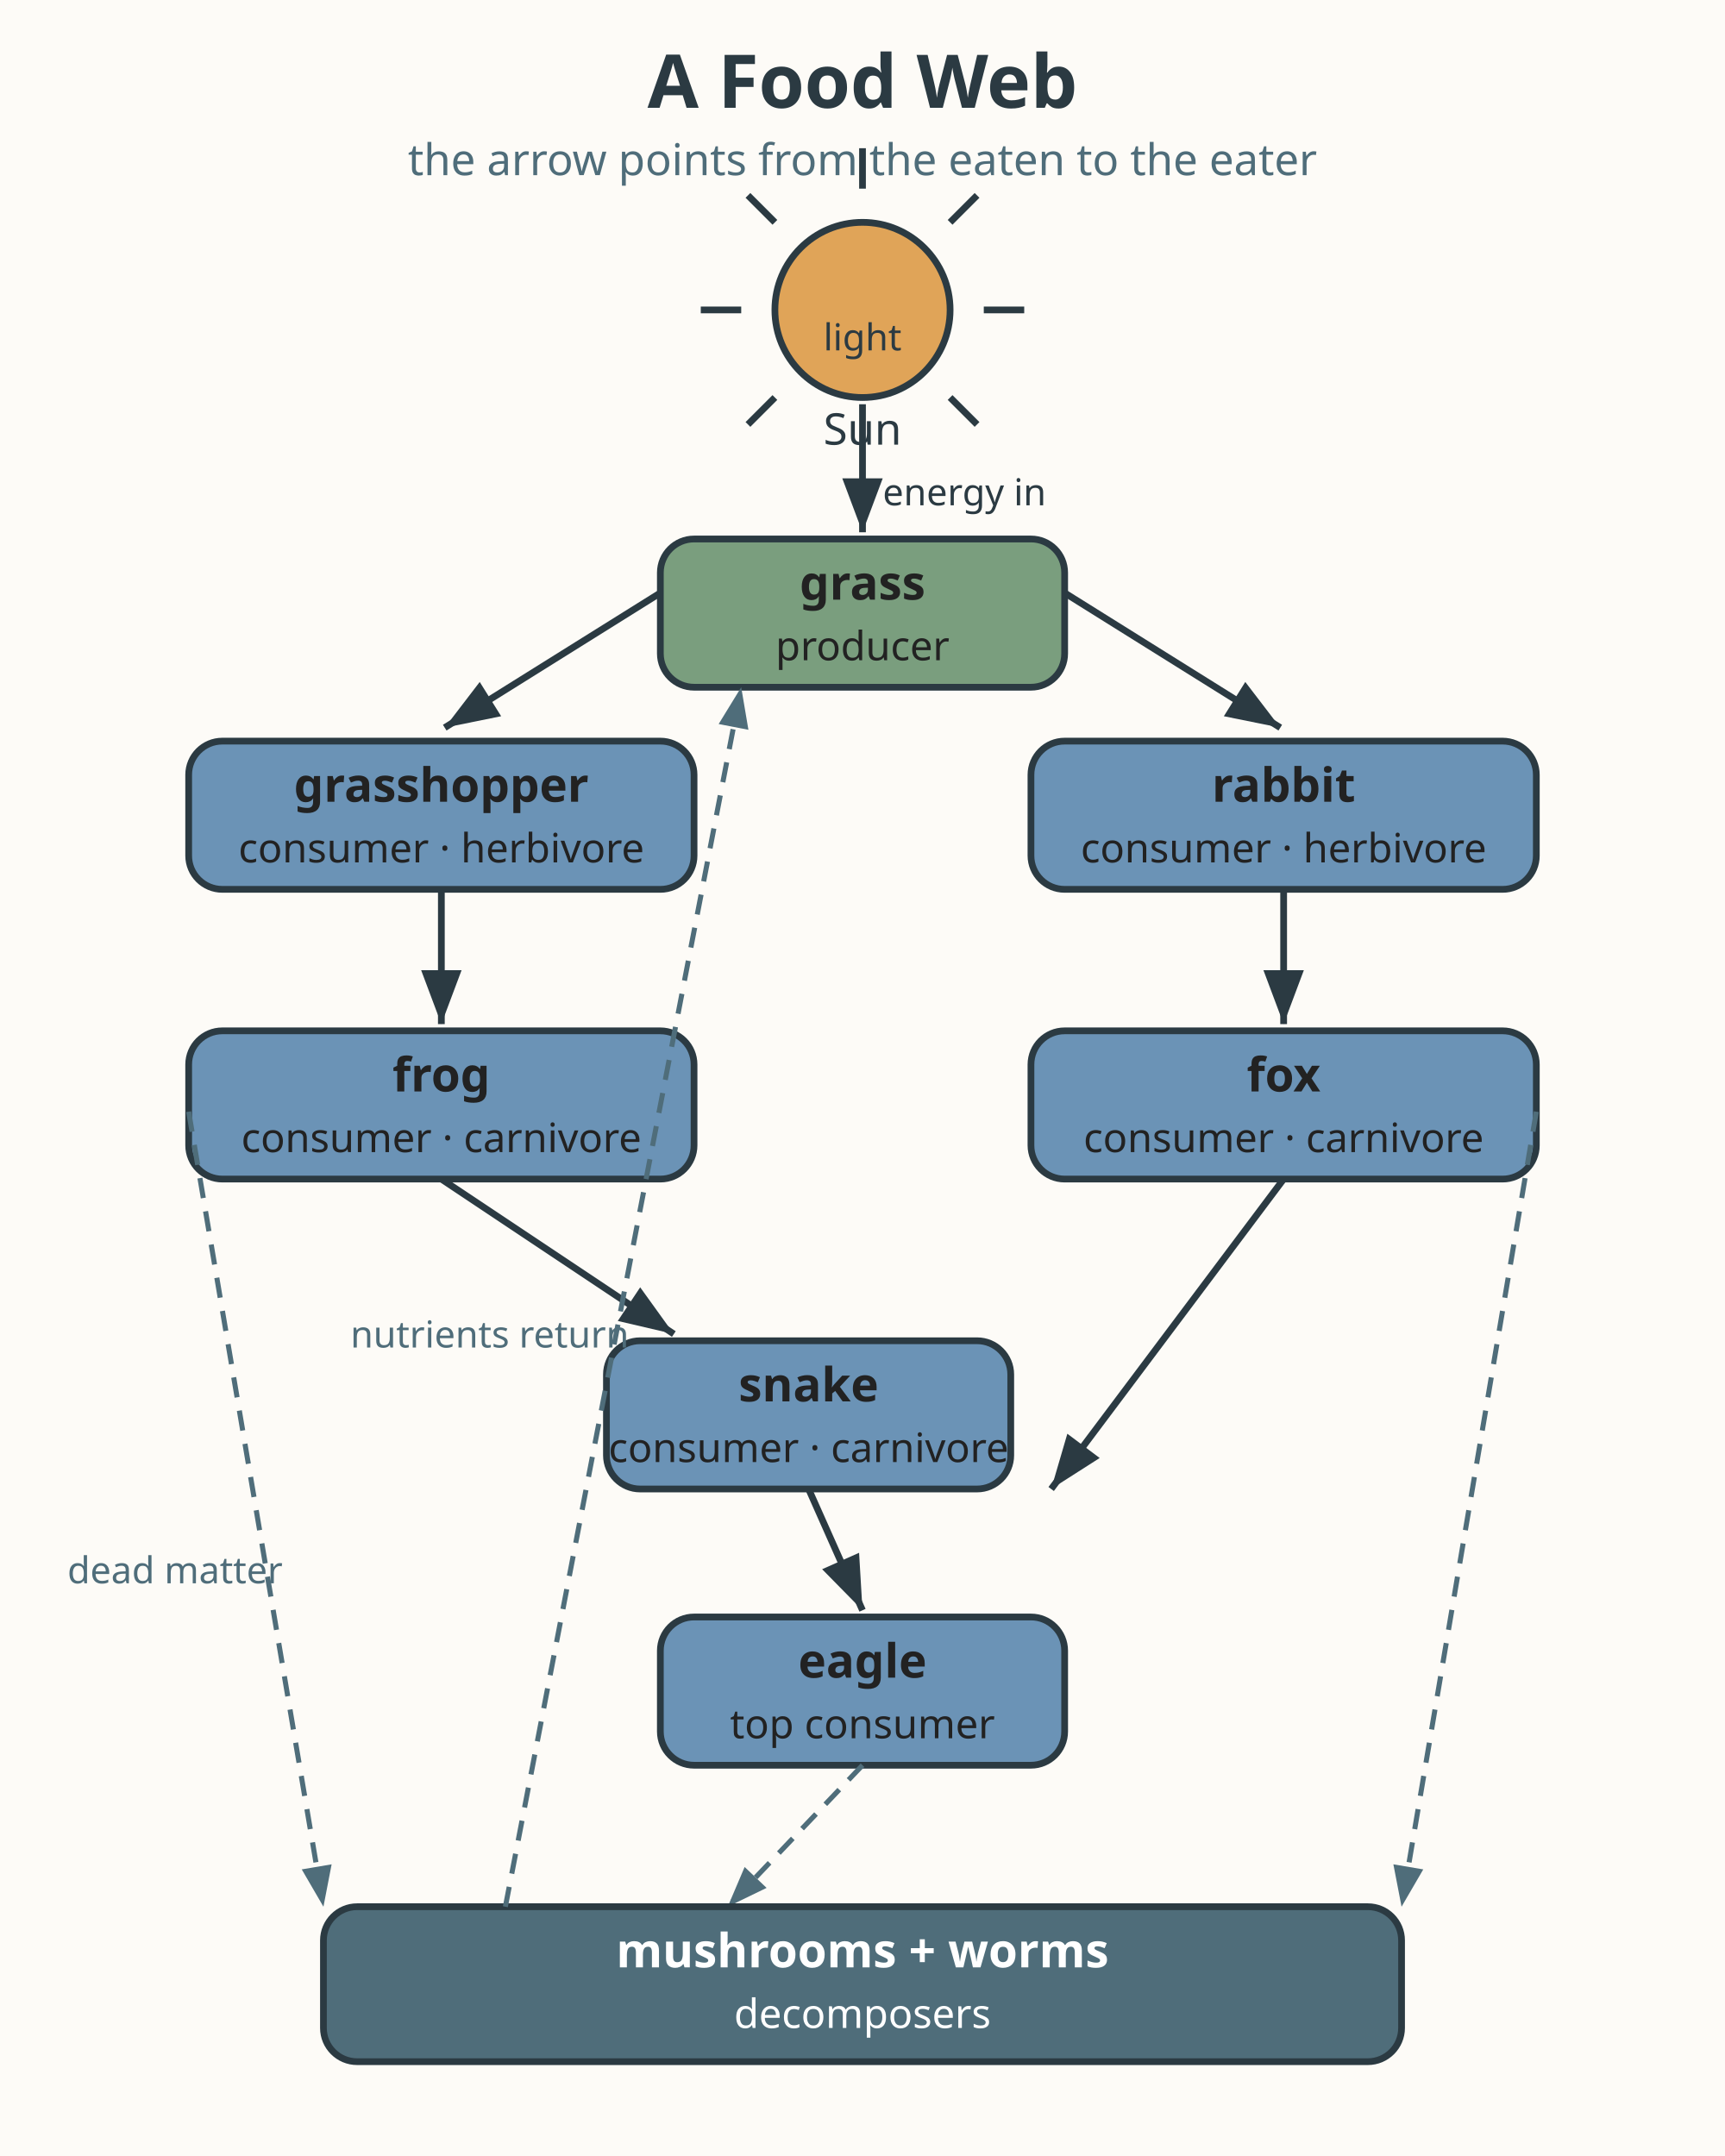
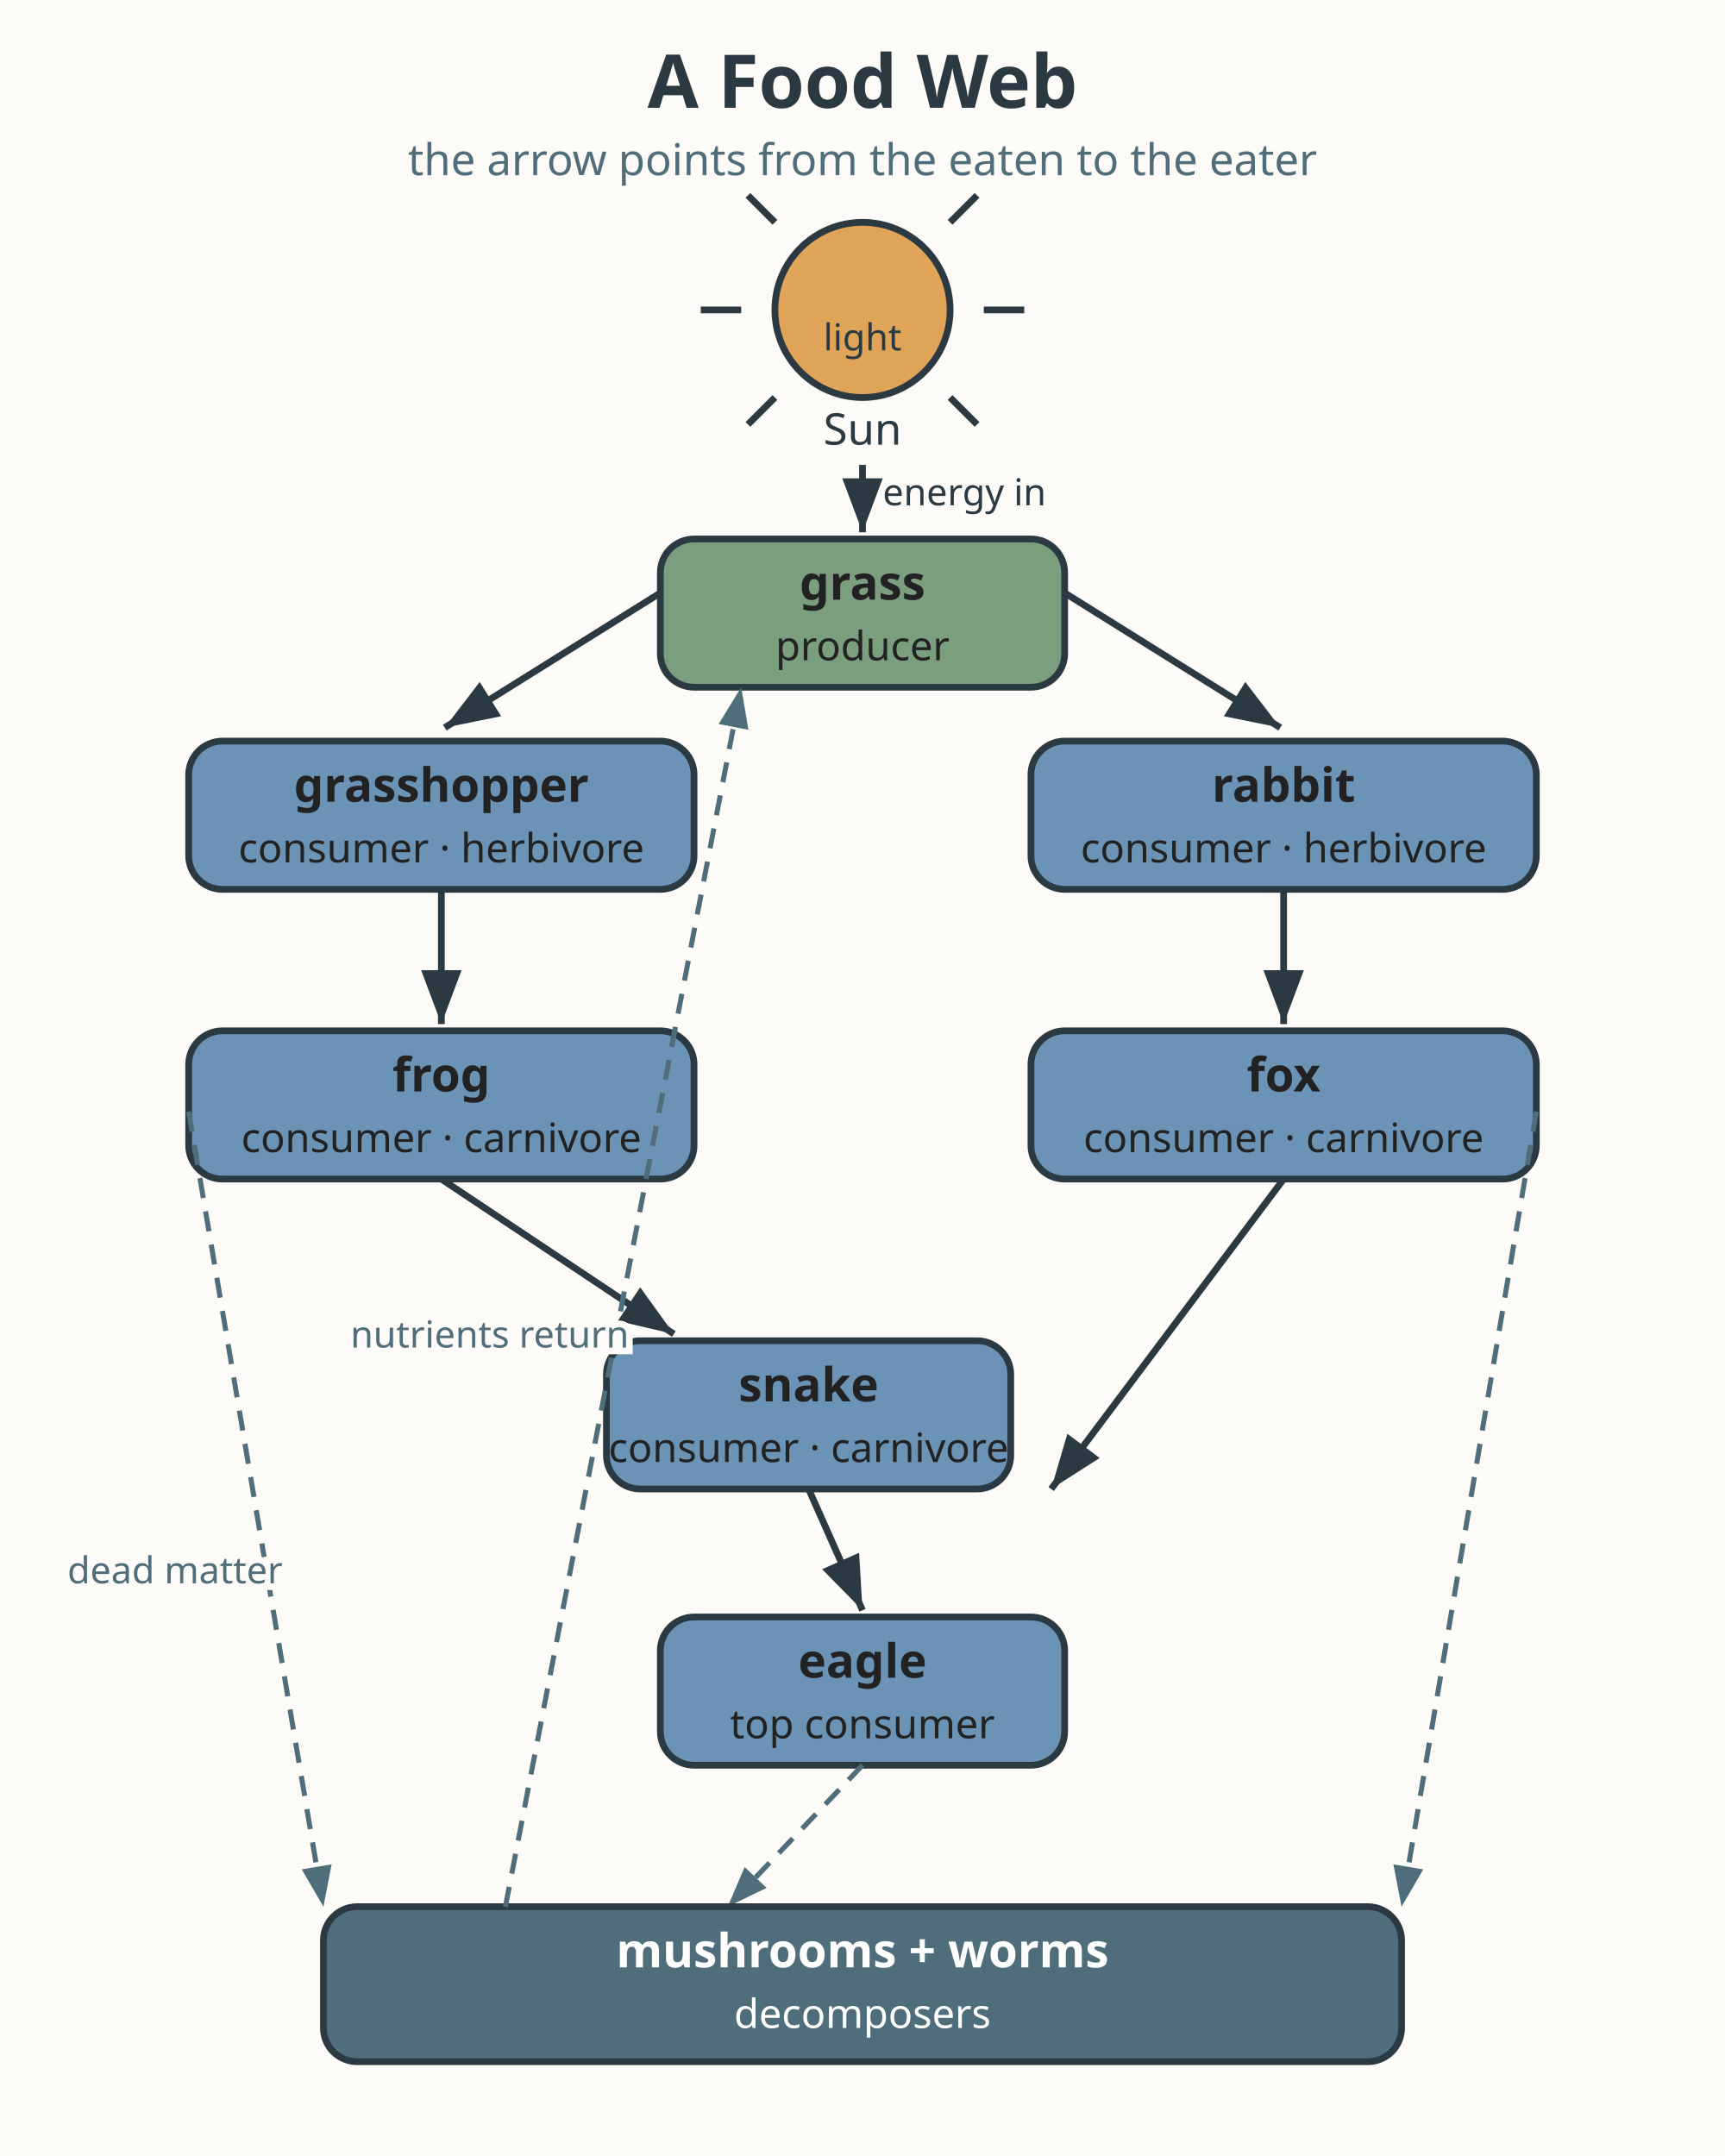
<svg xmlns="http://www.w3.org/2000/svg" viewBox="0 0 512 640" role="img" aria-labelledby="title-L-05-007-01-food-web desc-L-05-007-01-food-web">
  <rect width="512" height="640" fill="#fdfbf7" />
  <defs>
    <marker id="arr-L-05-007-01-food-web" markerWidth="10" markerHeight="10" refX="8" refY="3" orient="auto" markerUnits="strokeWidth">
      <path d="M0,0 L8,3 L0,6 Z" fill="#2b3a42" />
    </marker>
    <marker id="arrD-L-05-007-01-food-web" markerWidth="10" markerHeight="10" refX="8" refY="3" orient="auto" markerUnits="strokeWidth">
      <path d="M0,0 L8,3 L0,6 Z" fill="#4f6d7a" />
    </marker>
  </defs>
  <text x="256" y="32" text-anchor="middle" font-family="sans-serif" font-size="22" font-weight="bold" fill="#2b3a42">A Food Web</text>
  <text x="256" y="52" text-anchor="middle" font-family="sans-serif" font-size="13" fill="#4f6d7a">the arrow points from the eaten to the eater</text>
  <circle cx="256" cy="92" r="26" fill="#e0a458" stroke="#2b3a42" stroke-width="2" />
  <g stroke="#2b3a42" stroke-width="2">
-     <line x1="256" y1="56" x2="256" y2="44" />
    <line x1="220" y1="92" x2="208" y2="92" />
    <line x1="292" y1="92" x2="304" y2="92" />
    <line x1="230" y1="66" x2="222" y2="58" />
    <line x1="282" y1="66" x2="290" y2="58" />
    <line x1="230" y1="118" x2="222" y2="126" />
    <line x1="282" y1="118" x2="290" y2="126" />
  </g>
  <text x="256" y="132" text-anchor="middle" font-family="sans-serif" font-size="13" fill="#2b3a42">Sun</text>
  <text x="256" y="104" text-anchor="middle" font-family="sans-serif" font-size="11" fill="#2b3a42">light</text>
-   <line x1="256" y1="120" x2="256" y2="158" stroke="#2b3a42" stroke-width="2" marker-end="url(#arr-L-05-007-01-food-web)" />
+   <line x1="256" y1="138" x2="256" y2="158" stroke="#2b3a42" stroke-width="2" marker-end="url(#arr-L-05-007-01-food-web)" />
  <text x="262" y="150" font-family="sans-serif" font-size="11" fill="#2b3a42">energy in</text>
  <rect x="196" y="160" width="120" height="44" rx="10" fill="#7a9e7e" stroke="#2b3a42" stroke-width="2" />
  <text x="256" y="178" text-anchor="middle" font-family="sans-serif" font-size="14" font-weight="bold" fill="#222222">grass</text>
  <text x="256" y="196" text-anchor="middle" font-family="sans-serif" font-size="12" fill="#222222">producer</text>
  <line x1="196" y1="176" x2="132" y2="216" stroke="#2b3a42" stroke-width="2" marker-end="url(#arr-L-05-007-01-food-web)" />
  <line x1="316" y1="176" x2="380" y2="216" stroke="#2b3a42" stroke-width="2" marker-end="url(#arr-L-05-007-01-food-web)" />
  <rect x="56" y="220" width="150" height="44" rx="10" fill="#6b93b6" stroke="#2b3a42" stroke-width="2" />
  <text x="131" y="238" text-anchor="middle" font-family="sans-serif" font-size="14" font-weight="bold" fill="#222222">grasshopper</text>
  <text x="131" y="256" text-anchor="middle" font-family="sans-serif" font-size="12" fill="#222222">consumer · herbivore</text>
  <rect x="306" y="220" width="150" height="44" rx="10" fill="#6b93b6" stroke="#2b3a42" stroke-width="2" />
  <text x="381" y="238" text-anchor="middle" font-family="sans-serif" font-size="14" font-weight="bold" fill="#222222">rabbit</text>
  <text x="381" y="256" text-anchor="middle" font-family="sans-serif" font-size="12" fill="#222222">consumer · herbivore</text>
  <line x1="131" y1="264" x2="131" y2="304" stroke="#2b3a42" stroke-width="2" marker-end="url(#arr-L-05-007-01-food-web)" />
  <line x1="381" y1="264" x2="381" y2="304" stroke="#2b3a42" stroke-width="2" marker-end="url(#arr-L-05-007-01-food-web)" />
  <rect x="56" y="306" width="150" height="44" rx="10" fill="#6b93b6" stroke="#2b3a42" stroke-width="2" />
  <text x="131" y="324" text-anchor="middle" font-family="sans-serif" font-size="14" font-weight="bold" fill="#222222">frog</text>
  <text x="131" y="342" text-anchor="middle" font-family="sans-serif" font-size="12" fill="#222222">consumer · carnivore</text>
  <rect x="306" y="306" width="150" height="44" rx="10" fill="#6b93b6" stroke="#2b3a42" stroke-width="2" />
  <text x="381" y="324" text-anchor="middle" font-family="sans-serif" font-size="14" font-weight="bold" fill="#222222">fox</text>
  <text x="381" y="342" text-anchor="middle" font-family="sans-serif" font-size="12" fill="#222222">consumer · carnivore</text>
  <line x1="131" y1="350" x2="200" y2="396" stroke="#2b3a42" stroke-width="2" marker-end="url(#arr-L-05-007-01-food-web)" />
  <line x1="381" y1="350" x2="312" y2="442" stroke="#2b3a42" stroke-width="2" marker-end="url(#arr-L-05-007-01-food-web)" />
  <rect x="180" y="398" width="120" height="44" rx="10" fill="#6b93b6" stroke="#2b3a42" stroke-width="2" />
  <text x="240" y="416" text-anchor="middle" font-family="sans-serif" font-size="14" font-weight="bold" fill="#222222">snake</text>
  <text x="240" y="434" text-anchor="middle" font-family="sans-serif" font-size="12" fill="#222222">consumer · carnivore</text>
  <line x1="240" y1="442" x2="256" y2="478" stroke="#2b3a42" stroke-width="2" marker-end="url(#arr-L-05-007-01-food-web)" />
  <rect x="196" y="480" width="120" height="44" rx="10" fill="#6b93b6" stroke="#2b3a42" stroke-width="2" />
  <text x="256" y="498" text-anchor="middle" font-family="sans-serif" font-size="14" font-weight="bold" fill="#222222">eagle</text>
  <text x="256" y="516" text-anchor="middle" font-family="sans-serif" font-size="12" fill="#222222">top consumer</text>
  <line x1="56" y1="330" x2="96" y2="566" stroke="#4f6d7a" stroke-width="1.5" stroke-dasharray="6,4" marker-end="url(#arrD-L-05-007-01-food-web)" />
  <line x1="256" y1="524" x2="216" y2="566" stroke="#4f6d7a" stroke-width="1.5" stroke-dasharray="6,4" marker-end="url(#arrD-L-05-007-01-food-web)" />
  <line x1="456" y1="330" x2="416" y2="566" stroke="#4f6d7a" stroke-width="1.5" stroke-dasharray="6,4" marker-end="url(#arrD-L-05-007-01-food-web)" />
-   <text x="20" y="470" font-family="sans-serif" font-size="11" fill="#4f6d7a">dead matter</text>
+   <text x="20" y="470" font-family="sans-serif" font-size="11" fill="#4f6d7a" stroke="#fdfbf7" stroke-width="4" paint-order="stroke">dead matter</text>
  <rect x="96" y="566" width="320" height="46" rx="10" fill="#4f6d7a" stroke="#2b3a42" stroke-width="2" />
  <text x="256" y="584" text-anchor="middle" font-family="sans-serif" font-size="14" font-weight="bold" fill="#ffffff">mushrooms + worms</text>
  <text x="256" y="602" text-anchor="middle" font-family="sans-serif" font-size="12" fill="#ffffff">decomposers</text>
  <line x1="150" y1="566" x2="220" y2="204" stroke="#4f6d7a" stroke-width="1.5" stroke-dasharray="6,4" marker-end="url(#arrD-L-05-007-01-food-web)" />
-   <text x="104" y="400" font-family="sans-serif" font-size="11" fill="#4f6d7a">nutrients return</text>
+   <text x="104" y="400" font-family="sans-serif" font-size="11" fill="#4f6d7a" stroke="#fdfbf7" stroke-width="4" paint-order="stroke">nutrients return</text>
</svg>
